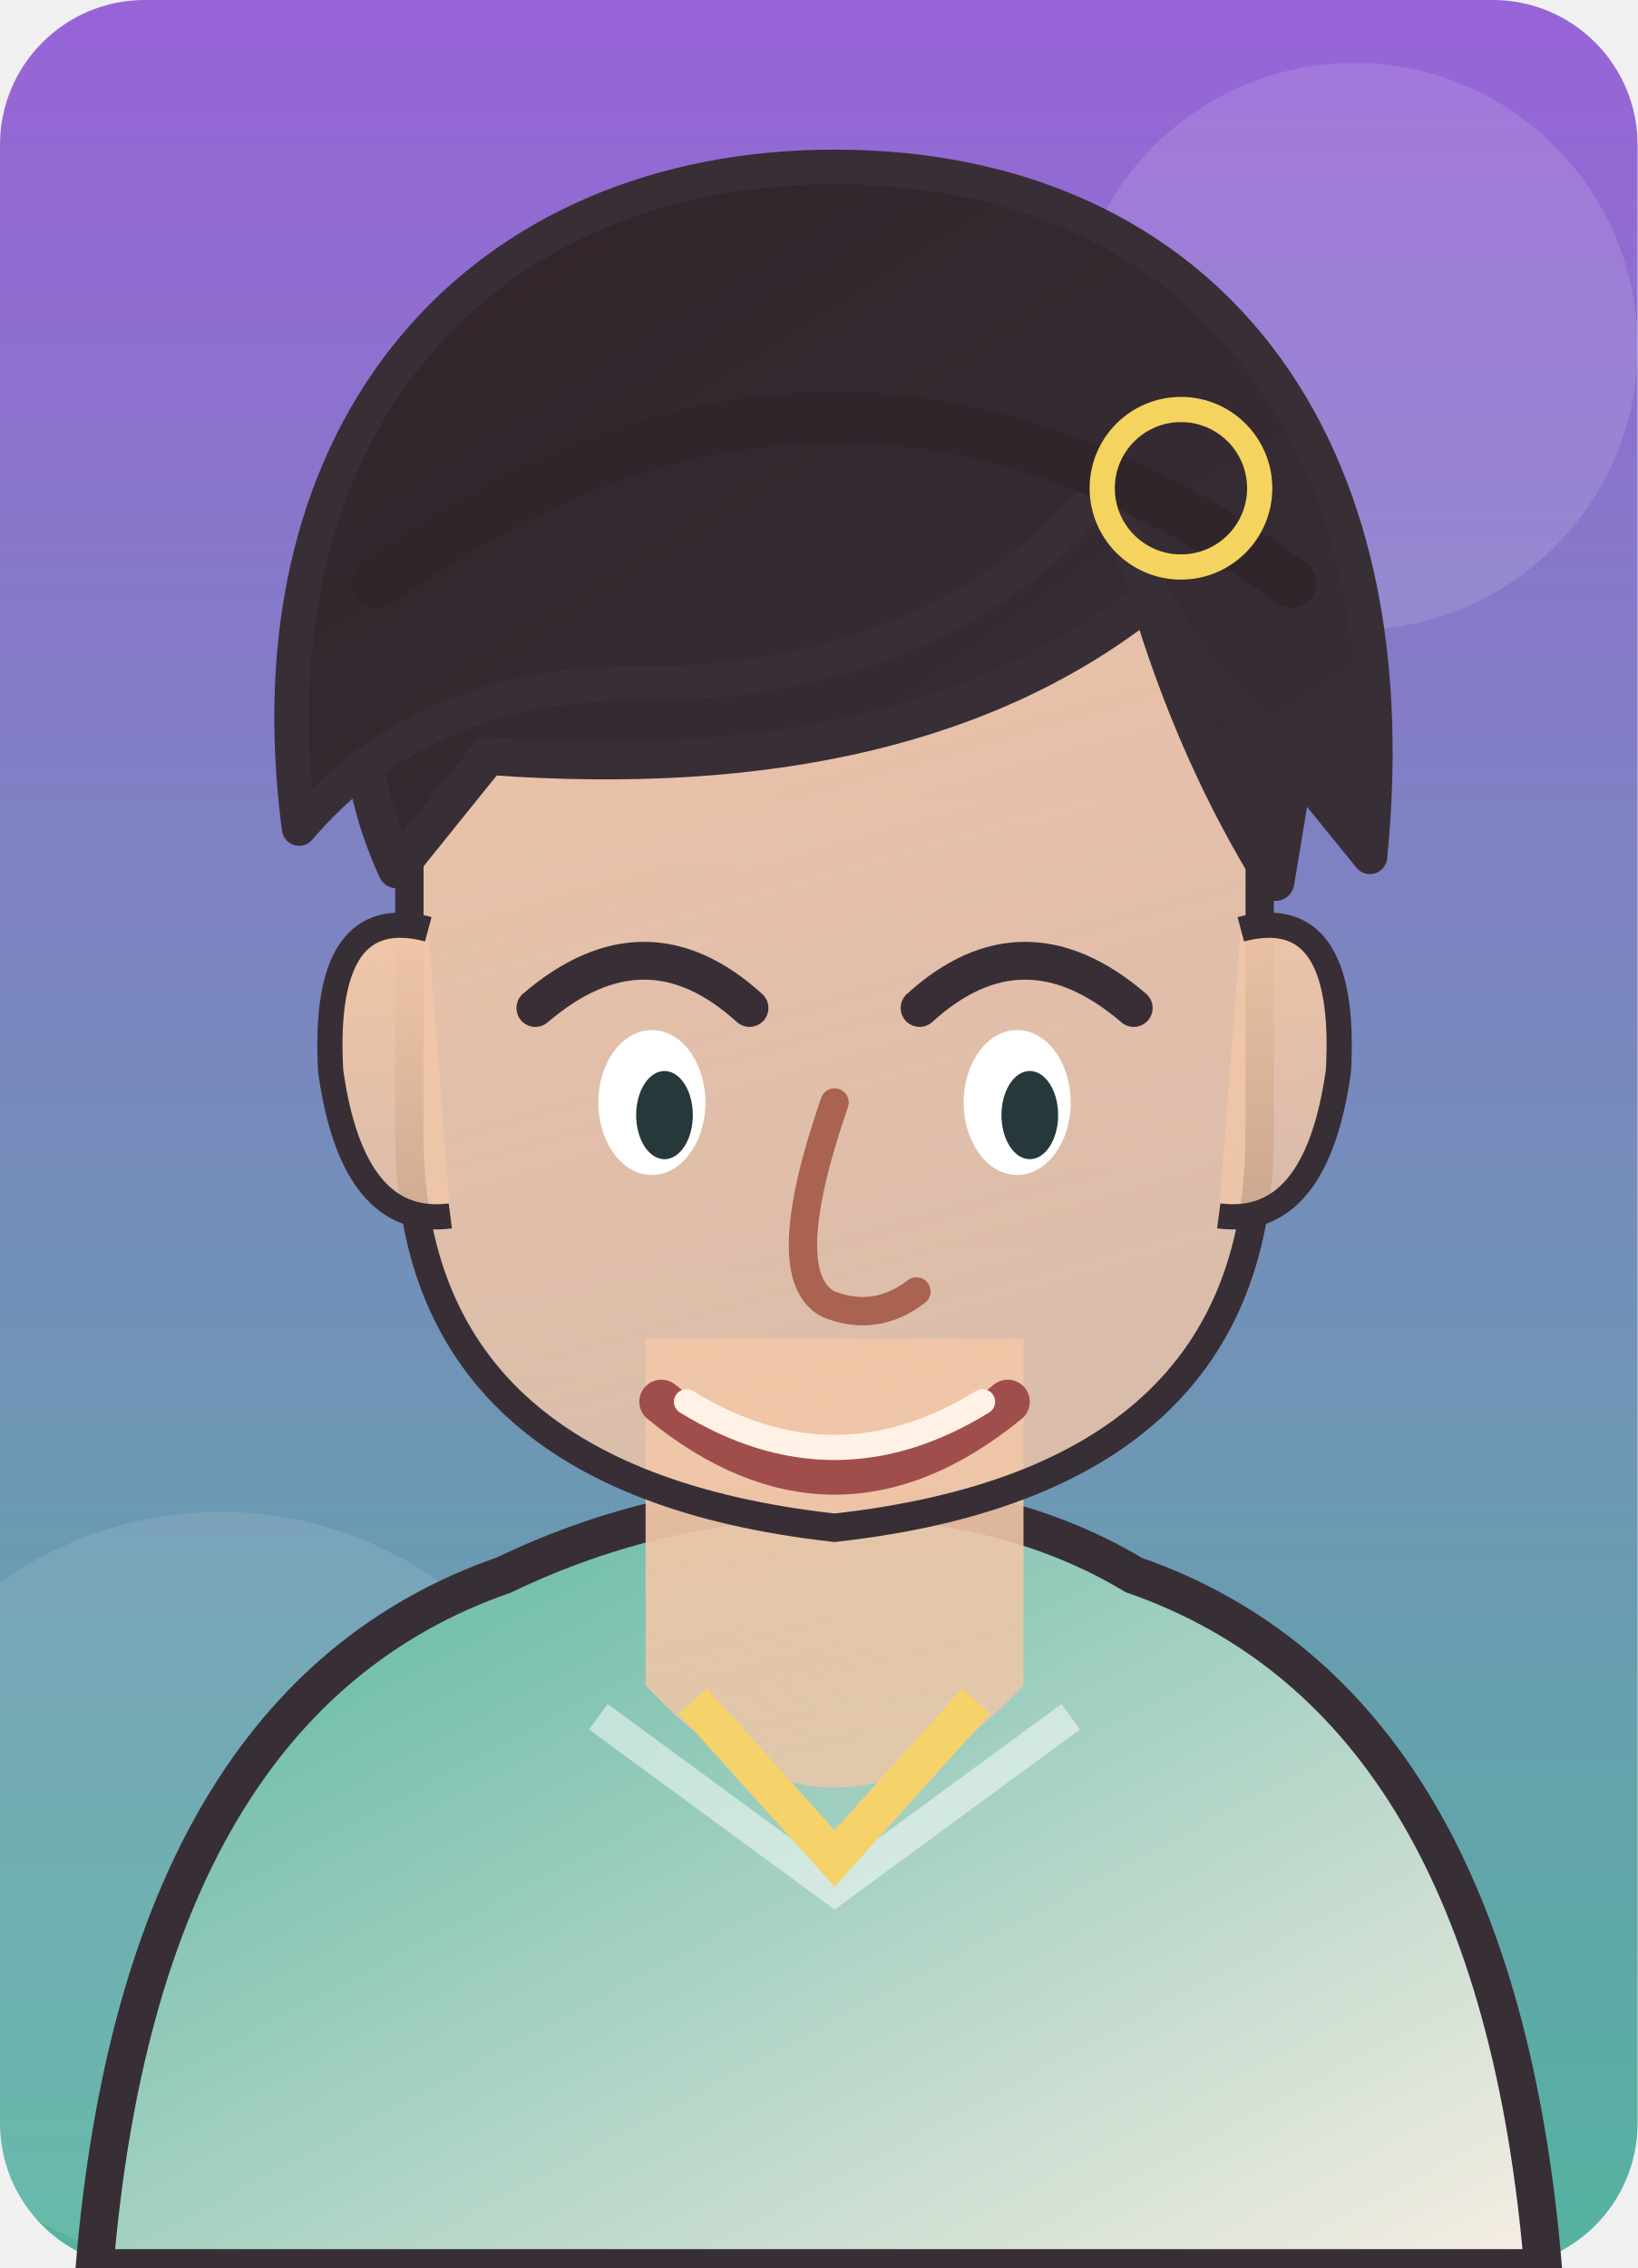
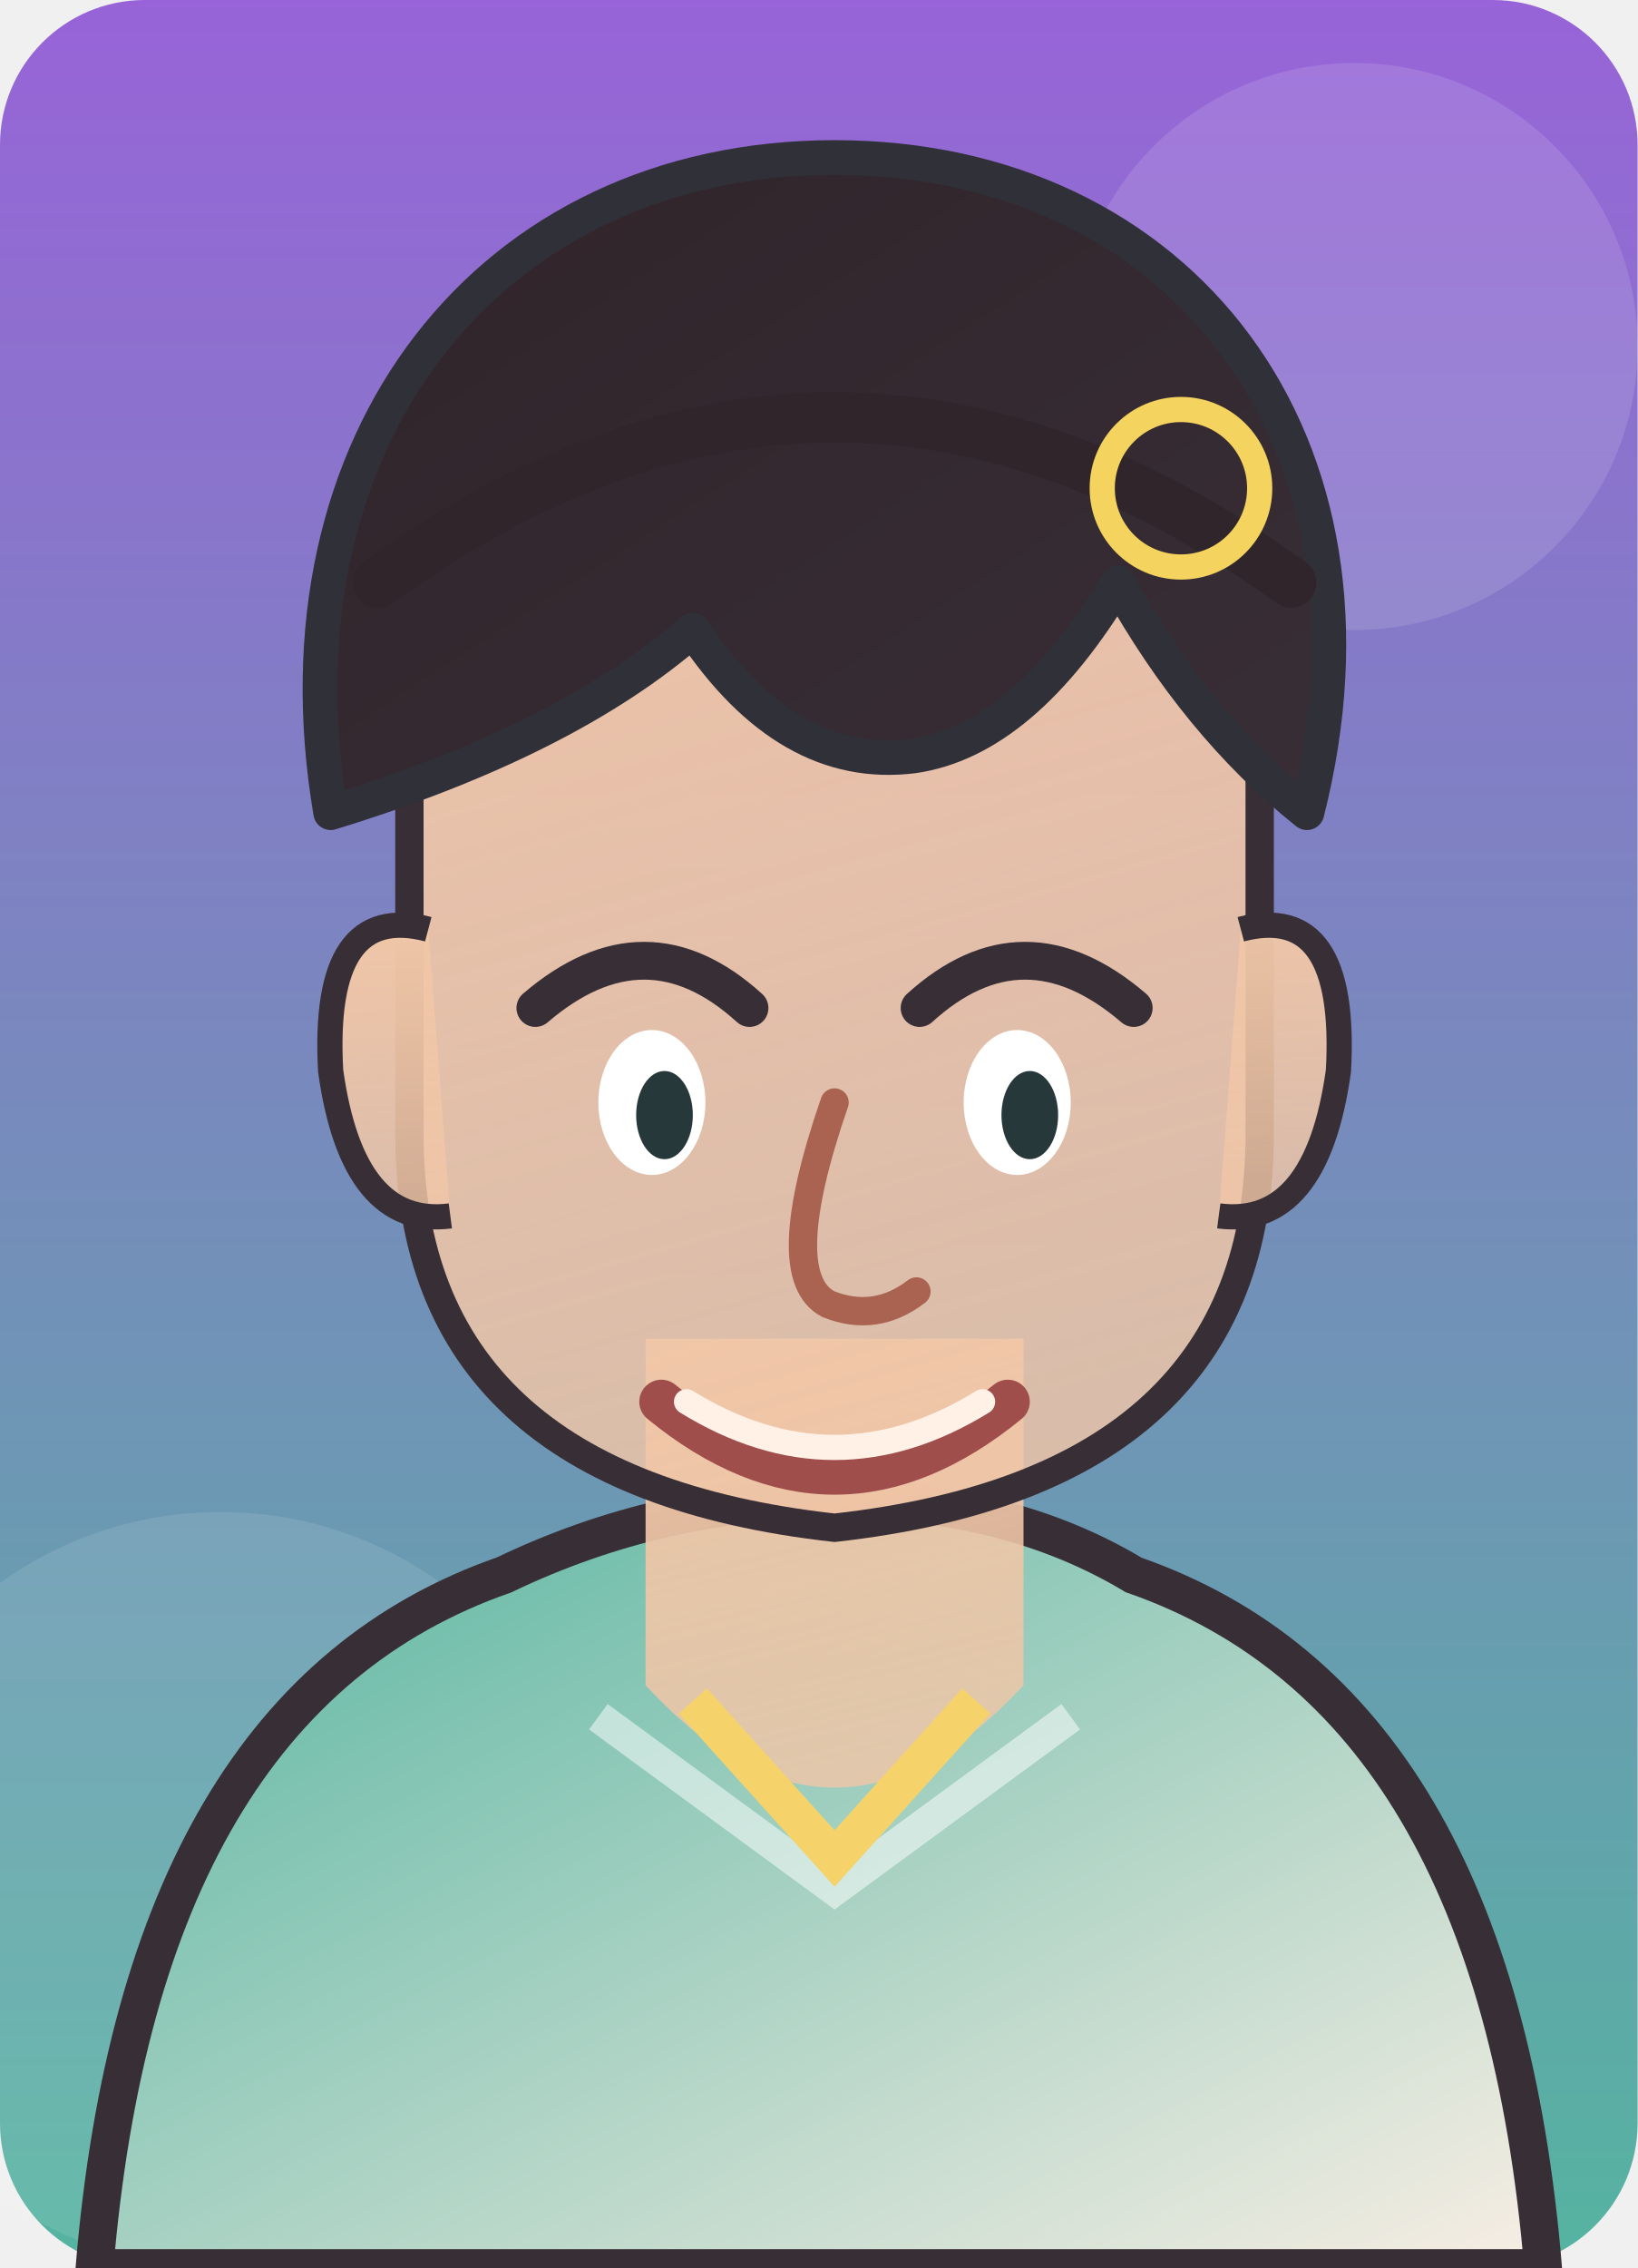
<svg xmlns="http://www.w3.org/2000/svg" viewBox="0 0 520 720" role="img" aria-labelledby="title desc">
  <defs>
    <linearGradient id="bg" x2="0" y2="1">
      <stop stop-color="#9863d8" />
      <stop offset="1" stop-color="#55b4a0" />
    </linearGradient>
    <linearGradient id="skin" x2=".2" y2="1">
      <stop stop-color="#f0c6a7" />
      <stop offset="1" stop-color="#f0c6a7" stop-opacity=".82" />
    </linearGradient>
    <linearGradient id="shirt" x2="1" y2="1">
      <stop stop-color="#55b4a0" />
      <stop offset="1" stop-color="#f8eee4" />
    </linearGradient>
    <linearGradient id="hair" x2="1" y2="1">
      <stop stop-color="#30242a" />
      <stop offset="1" stop-color="#382e36" />
    </linearGradient>
  </defs>
  <rect width="520" height="720" rx="46" fill="url(#bg)" />
  <circle cx="430" cy="110" r="90" fill="#fff" opacity=".12" />
  <circle cx="70" cy="600" r="120" fill="#fff" opacity=".1" />
  <path d="M30 720 Q45 540 160 500 Q210 476 265 476 Q320 476 360 500 Q475 540 490 720Z" fill="url(#shirt)" stroke="#382e36" stroke-width="12" />
  <path d="M205 425h120v110q-60 65-120 0Z" fill="url(#skin)" />
  <path d="M130 250 Q130 105 265 100 Q400 105 400 250 V360 Q400 470 265 485 Q130 470 130 360Z" fill="url(#skin)" stroke="#382e36" stroke-width="9" />
-   <path d="M126 276 Q105 230 125 190 Q140 70 265 60 Q400 58 420 190 L405 280 Q380 240 365 190 Q290 250 155 240Z" fill="url(#hair)" stroke="#382e36" stroke-width="12" stroke-linejoin="round" />
-   <path d="M95 263 C78 135 153 53 265 53 C376 53 449 132 435 272 L409 240 C380 220 365 189 350 155 C316 198 260 218 200 217 C151 217 117 237 95 263 Z" fill="url(#hair)" stroke="#382e36" stroke-width="11" stroke-linejoin="round" />
+   <path d="M105 258 C85 140 155 50 265 50 C375 50 445 140 415 258 Q380 230 355 185 Q325 235 290 240 Q250 245 220 200 Q180 235 105 258Z" fill="url(#hair)" stroke="#303039" stroke-width="11" stroke-linejoin="round" />
  <path d="M136 295 Q102 286 105 340 Q112 390 143 386 M394 295 Q428 286 425 340 Q418 390 387 386" fill="url(#skin)" stroke="#382e36" stroke-width="8" />
  <path d="M170 320 Q205 290 238 320 M292 320 Q325 290 360 320" fill="none" stroke="#382e36" stroke-width="12" stroke-linecap="round" />
  <ellipse cx="207" cy="350" rx="17" ry="23" fill="#fff" />
  <ellipse cx="323" cy="350" rx="17" ry="23" fill="#fff" />
  <ellipse cx="211" cy="354" rx="9" ry="14" fill="#27383b" />
  <ellipse cx="327" cy="354" rx="9" ry="14" fill="#27383b" />
  <path d="M265 350 Q246 405 263 414 Q278 420 291 410" fill="none" stroke="#a96350" stroke-width="9" stroke-linecap="round" />
  <path d="M210 445 Q265 490 320 445" fill="none" stroke="#9f4e4c" stroke-width="14" stroke-linecap="round" />
  <path d="M218 445 Q265 474 312 445" fill="none" stroke="#fff1e6" stroke-width="8" stroke-linecap="round" />
  <path d="M120 185 Q265 80 410 185" fill="none" stroke="#30252a" stroke-width="16" stroke-linecap="round" />
  <circle cx="375" cy="155" r="25" fill="none" stroke="#f4d45e" stroke-width="8" />
  <path d="M190 545 L265 600 L340 545" fill="none" stroke="#fff" stroke-width="10" opacity=".5" />
  <path d="M220 540 L265 590 L310 540" fill="none" stroke="#f5d36a" stroke-width="12" />
</svg>
